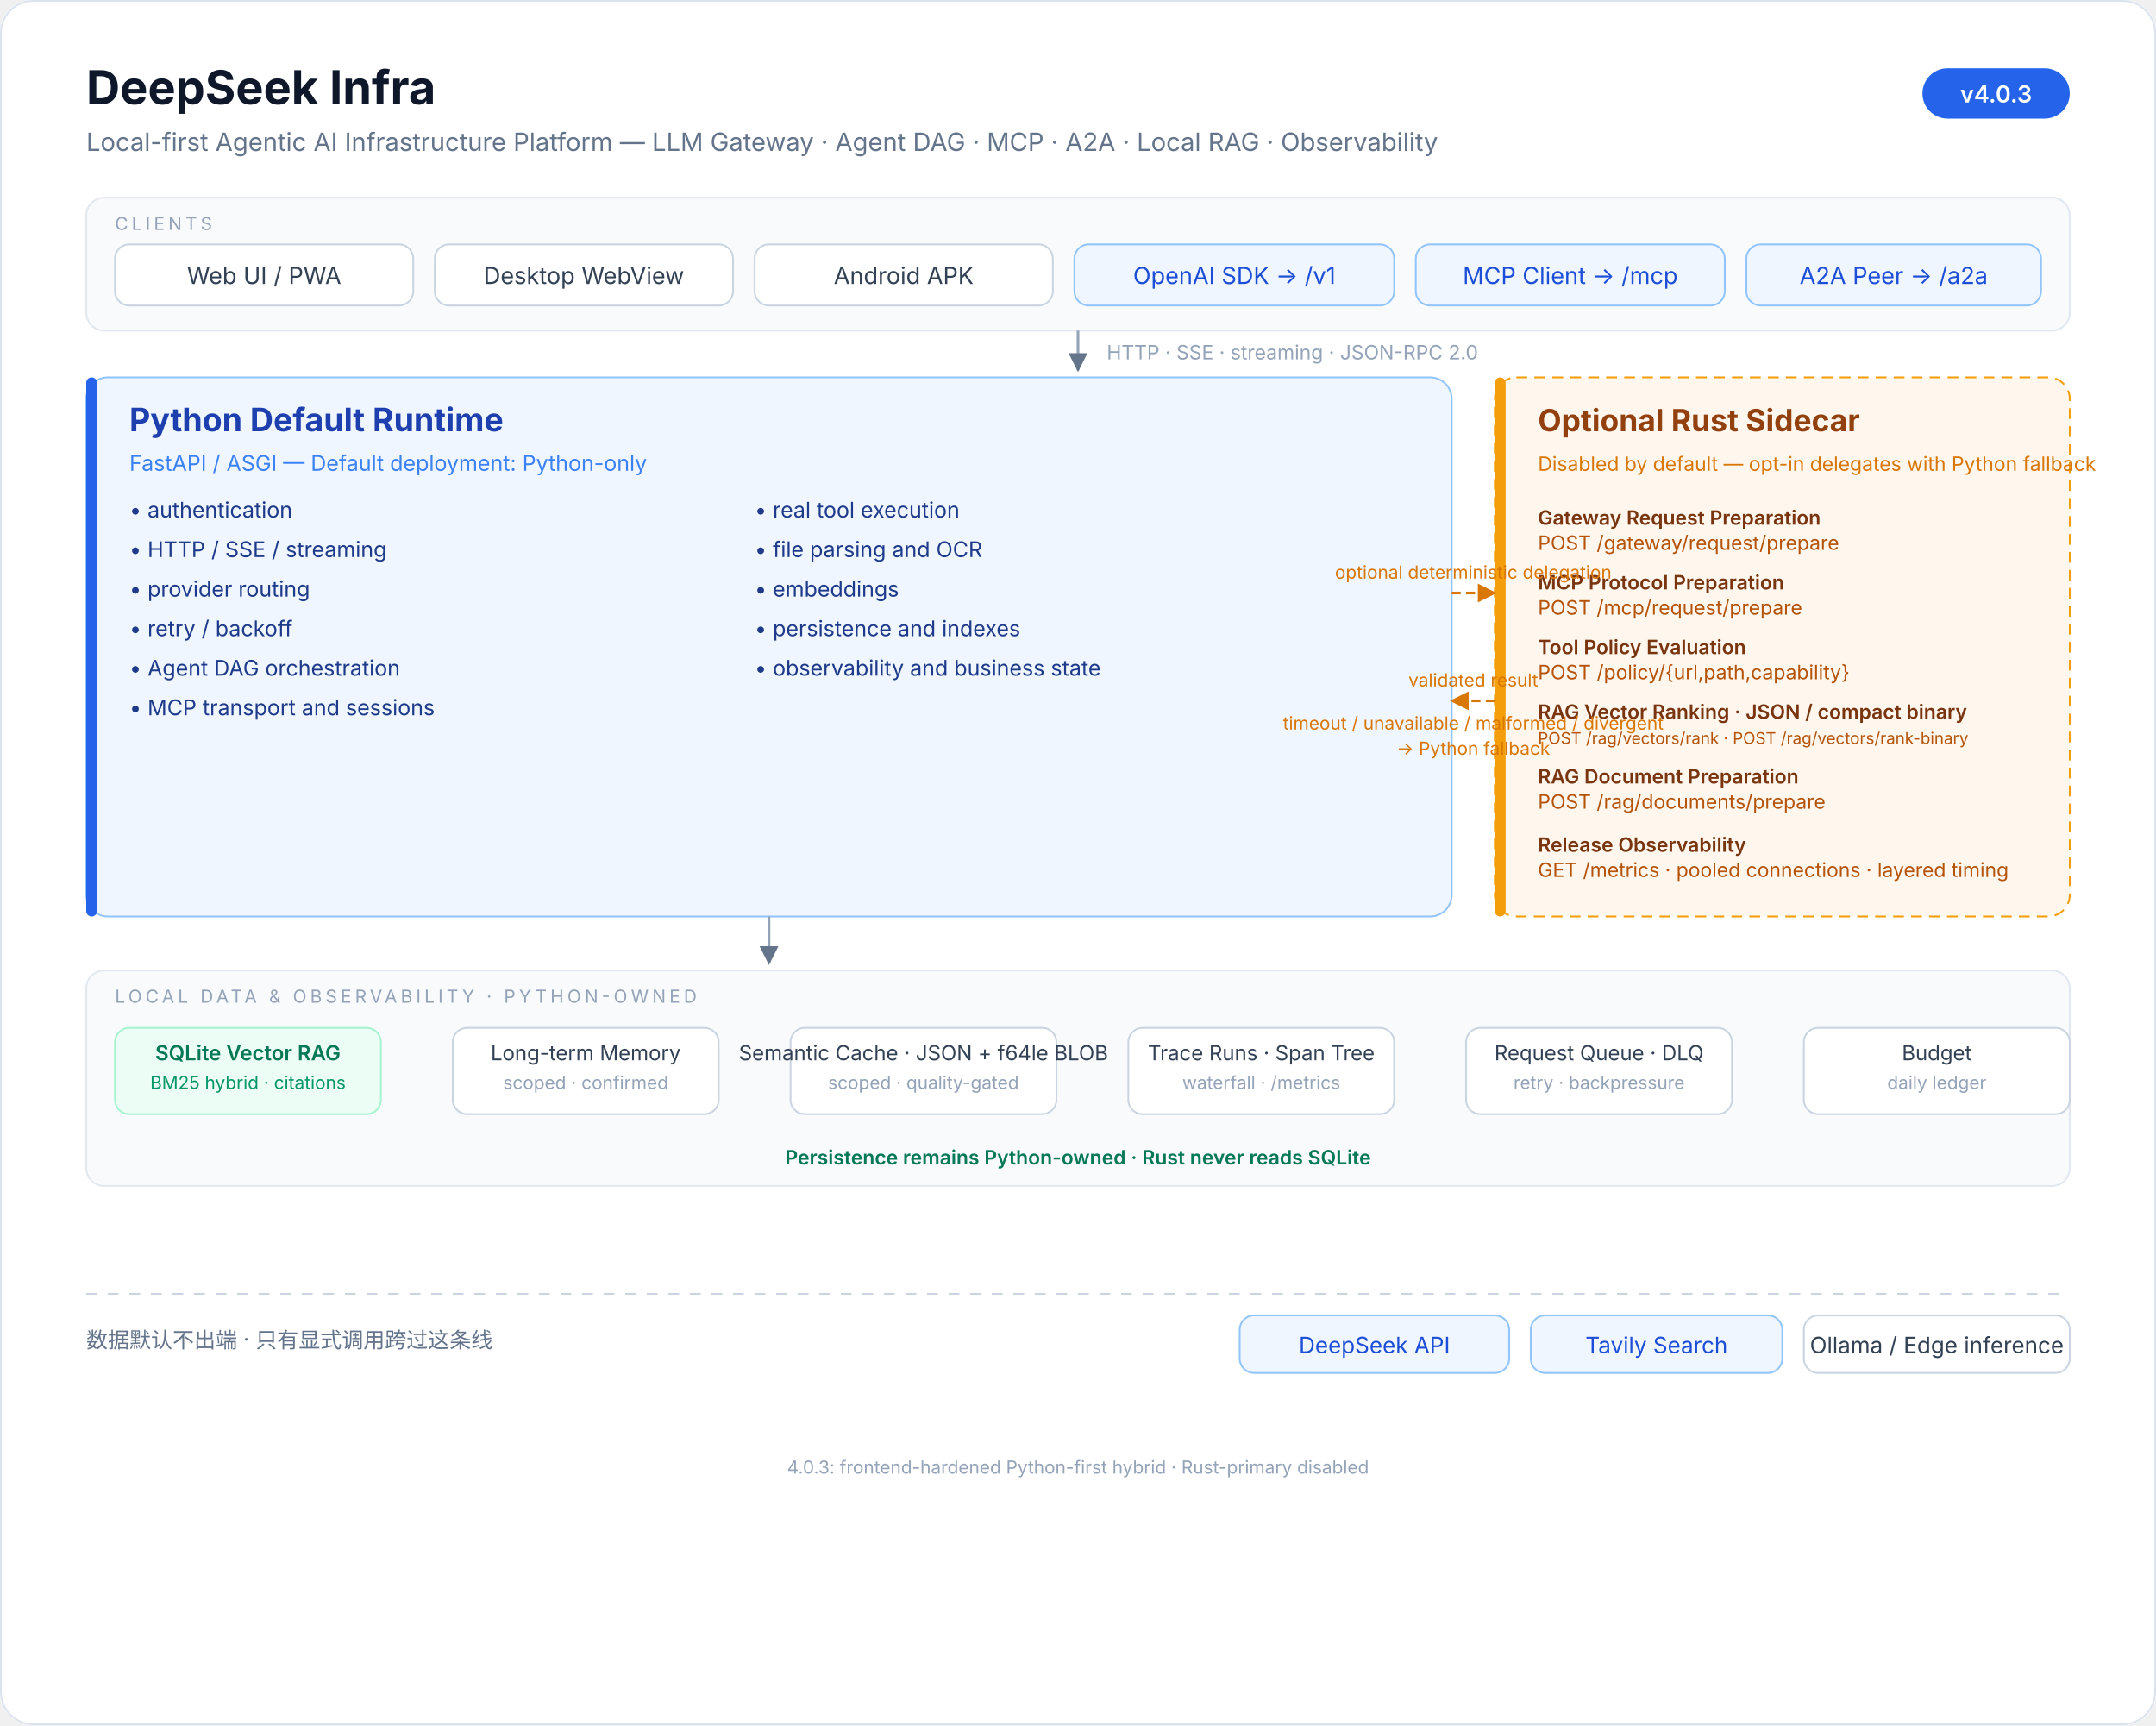
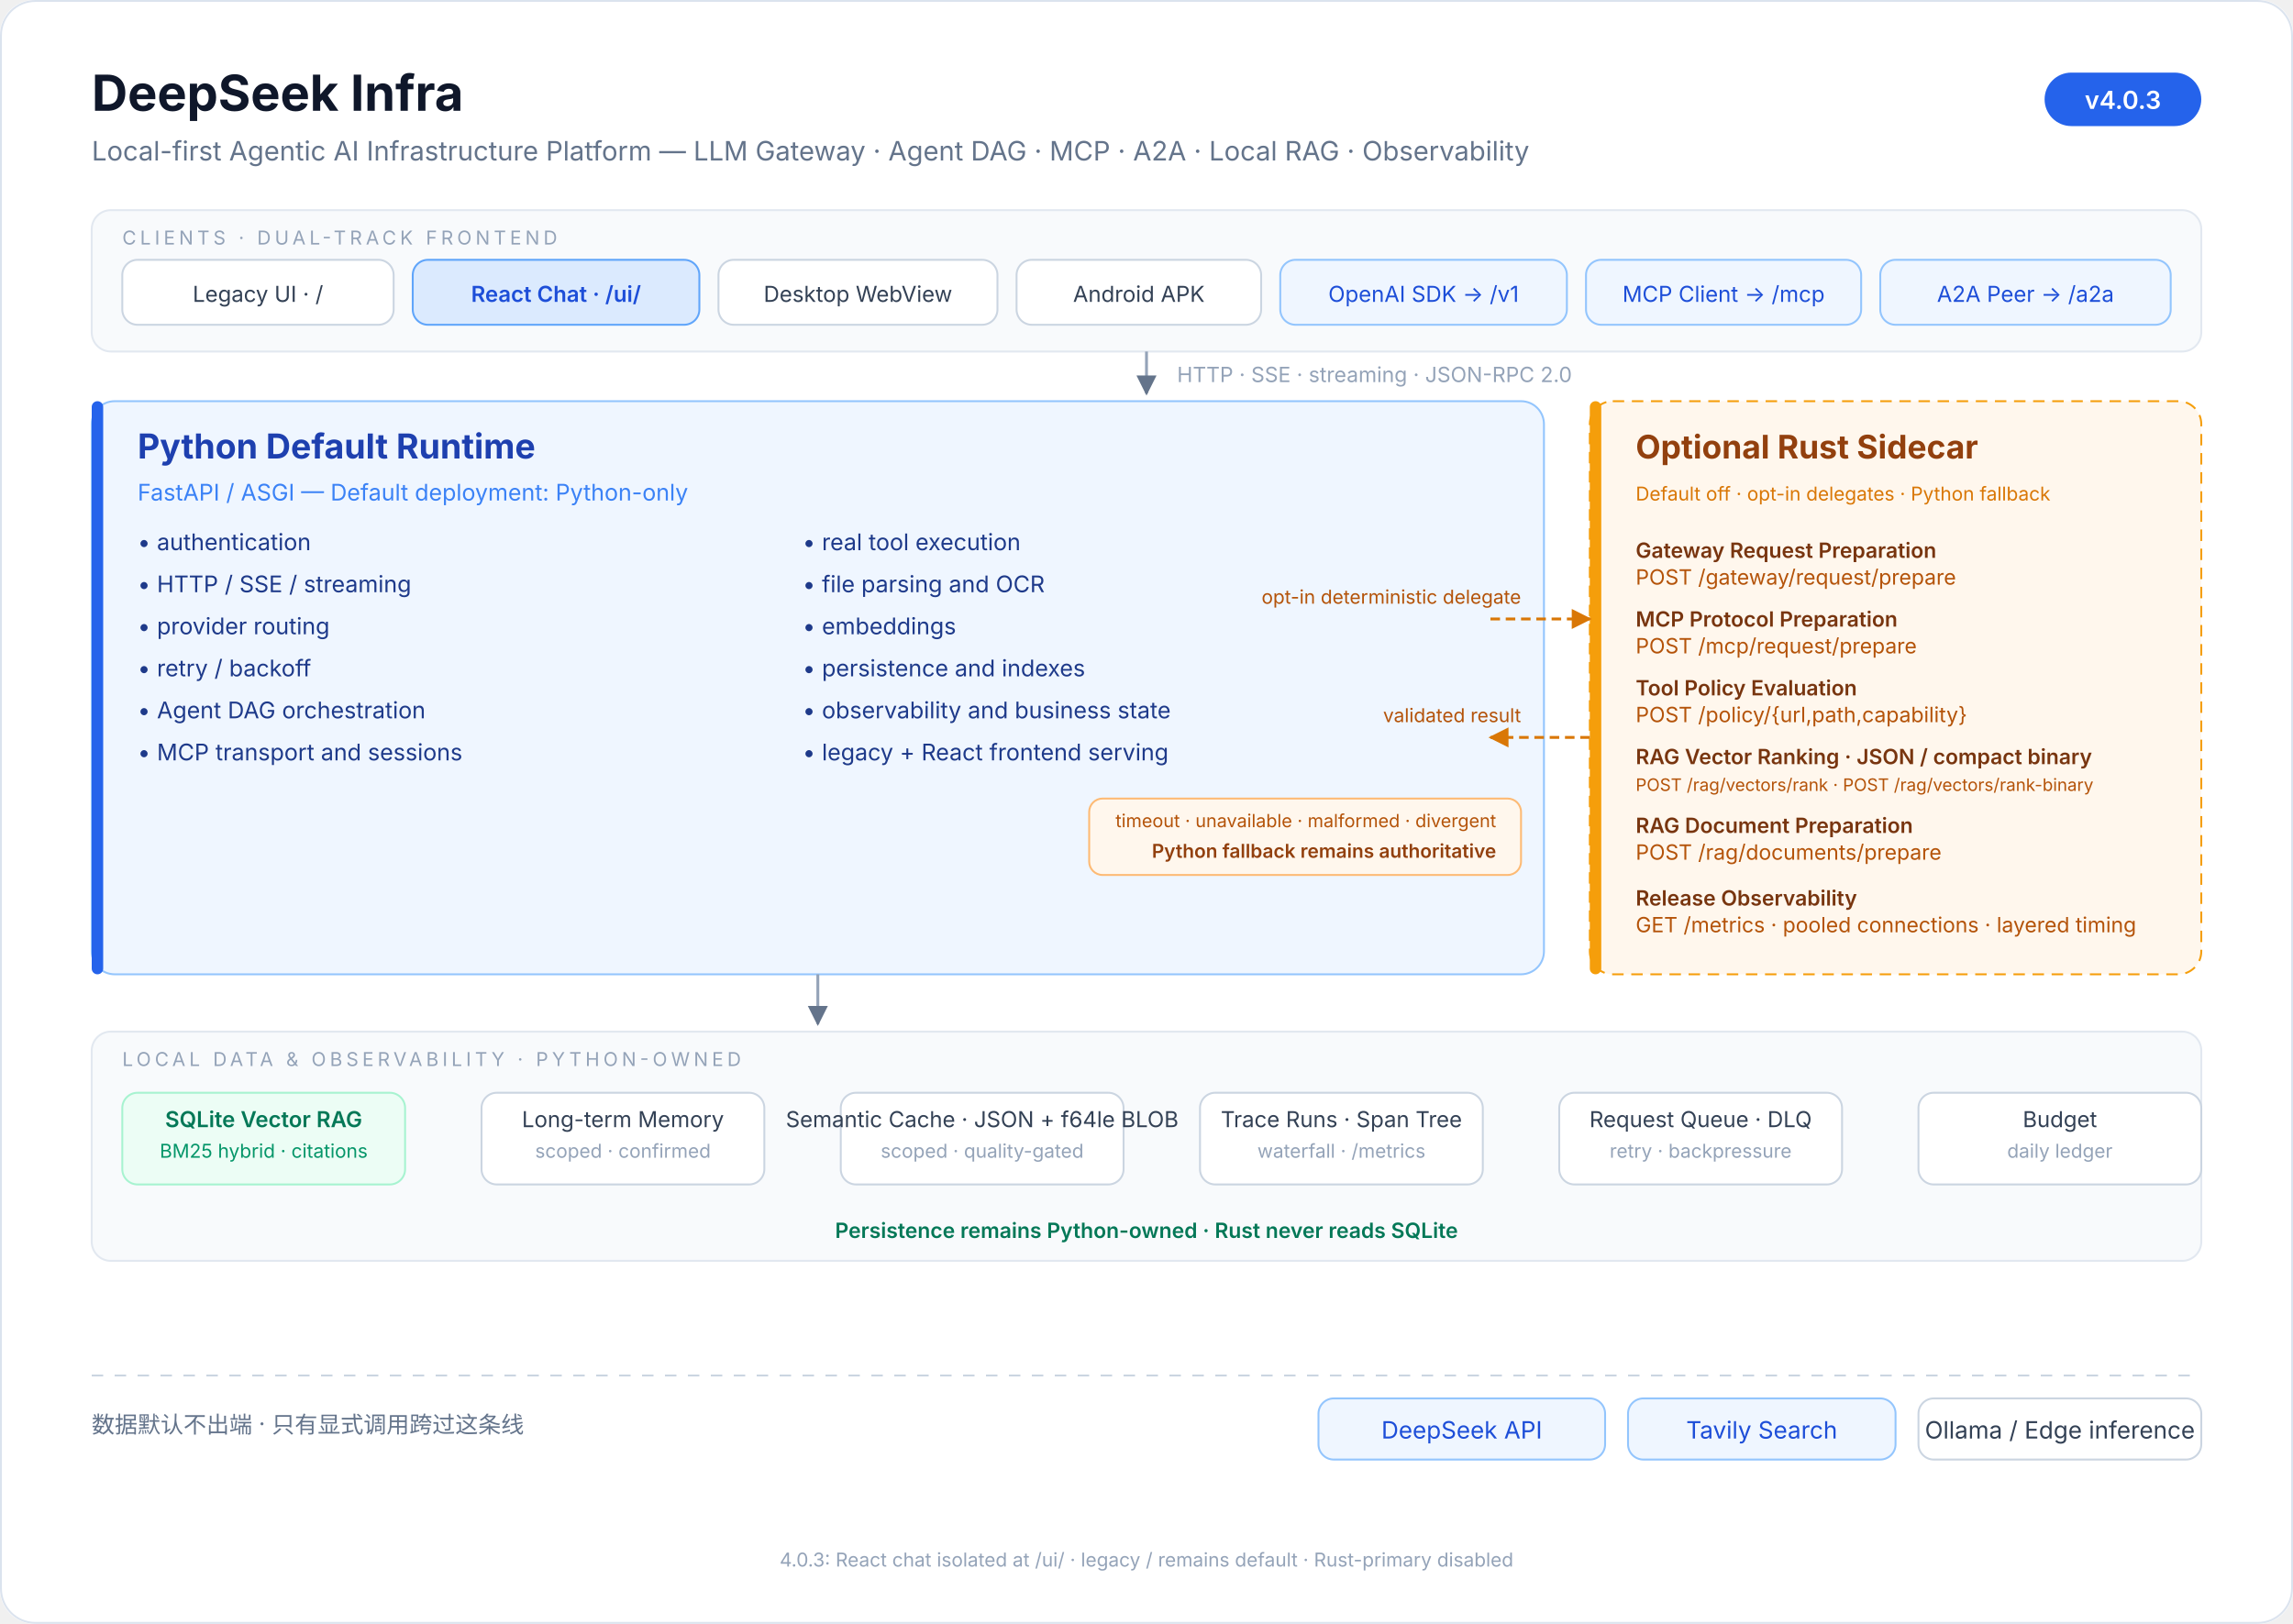
- <svg xmlns="http://www.w3.org/2000/svg" viewBox="0 0 1200 960" font-family="ui-sans-serif, system-ui, -apple-system, 'Segoe UI', 'PingFang SC', 'Microsoft YaHei', sans-serif">
+ <svg xmlns="http://www.w3.org/2000/svg" viewBox="0 0 1200 850" font-family="ui-sans-serif, system-ui, -apple-system, 'Segoe UI', 'PingFang SC', 'Microsoft YaHei', sans-serif">
  <defs>
    <marker id="arrow" viewBox="0 0 10 10" refX="9" refY="5" markerWidth="7" markerHeight="7" orient="auto-start-reverse">
      <path d="M 0 0 L 10 5 L 0 10 z" fill="#64748b" />
    </marker>
    <marker id="rust-arrow" viewBox="0 0 10 10" refX="9" refY="5" markerWidth="7" markerHeight="7" orient="auto-start-reverse">
      <path d="M 0 0 L 10 5 L 0 10 z" fill="#d97706" />
    </marker>
  </defs>
-   <rect x="0" y="0" width="1200" height="960" rx="18" fill="#ffffff" />
-   <rect x="0.5" y="0.5" width="1199" height="959" rx="18" fill="none" stroke="#dbe3ee" />
+   <rect x="0" y="0" width="1200" height="850" rx="18" fill="#ffffff" />
+   <rect x="0.5" y="0.5" width="1199" height="849" rx="18" fill="none" stroke="#dbe3ee" />
  <text x="48" y="58" font-size="26" font-weight="700" fill="#0f172a">DeepSeek Infra</text>
  <text x="48" y="84" font-size="14" fill="#64748b">Local-first Agentic AI Infrastructure Platform — LLM Gateway · Agent DAG · MCP · A2A · Local RAG · Observability</text>
  <rect x="1070" y="38" width="82" height="28" rx="14" fill="#2563eb" />
  <text x="1111" y="57" font-size="13" font-weight="600" fill="#ffffff" text-anchor="middle">v4.0.3</text>
  <rect x="48" y="110" width="1104" height="74" rx="10" fill="#f8fafc" stroke="#e2e8f0" />
-   <text x="64" y="128" font-size="10" letter-spacing="2" fill="#94a3b8">CLIENTS</text>
-   <g font-size="13" fill="#334155" text-anchor="middle">
-     <rect x="64" y="136" width="166" height="34" rx="8" fill="#ffffff" stroke="#cbd5e1" />
-     <text x="147" y="158">Web UI / PWA</text>
-     <rect x="242" y="136" width="166" height="34" rx="8" fill="#ffffff" stroke="#cbd5e1" />
-     <text x="325" y="158">Desktop WebView</text>
-     <rect x="420" y="136" width="166" height="34" rx="8" fill="#ffffff" stroke="#cbd5e1" />
-     <text x="503" y="158">Android APK</text>
-     <rect x="598" y="136" width="178" height="34" rx="8" fill="#eff6ff" stroke="#93c5fd" />
-     <text x="687" y="158" fill="#1d4ed8">OpenAI SDK → /v1</text>
-     <rect x="788" y="136" width="172" height="34" rx="8" fill="#eff6ff" stroke="#93c5fd" />
-     <text x="874" y="158" fill="#1d4ed8">MCP Client → /mcp</text>
-     <rect x="972" y="136" width="164" height="34" rx="8" fill="#eff6ff" stroke="#93c5fd" />
-     <text x="1054" y="158" fill="#1d4ed8">A2A Peer → /a2a</text>
+   <text x="64" y="128" font-size="10" letter-spacing="2" fill="#94a3b8">CLIENTS · DUAL-TRACK FRONTEND</text>
+   <g font-size="11.5" fill="#334155" text-anchor="middle">
+     <rect x="64" y="136" width="142" height="34" rx="8" fill="#ffffff" stroke="#cbd5e1" />
+     <text x="135" y="158">Legacy UI · /</text>
+     <rect x="216" y="136" width="150" height="34" rx="8" fill="#dbeafe" stroke="#60a5fa" />
+     <text x="291" y="158" fill="#1d4ed8" font-weight="600">React Chat · /ui/</text>
+     <rect x="376" y="136" width="146" height="34" rx="8" fill="#ffffff" stroke="#cbd5e1" />
+     <text x="449" y="158">Desktop WebView</text>
+     <rect x="532" y="136" width="128" height="34" rx="8" fill="#ffffff" stroke="#cbd5e1" />
+     <text x="596" y="158">Android APK</text>
+     <rect x="670" y="136" width="150" height="34" rx="8" fill="#eff6ff" stroke="#93c5fd" />
+     <text x="745" y="158" fill="#1d4ed8">OpenAI SDK → /v1</text>
+     <rect x="830" y="136" width="144" height="34" rx="8" fill="#eff6ff" stroke="#93c5fd" />
+     <text x="902" y="158" fill="#1d4ed8">MCP Client → /mcp</text>
+     <rect x="984" y="136" width="152" height="34" rx="8" fill="#eff6ff" stroke="#93c5fd" />
+     <text x="1060" y="158" fill="#1d4ed8">A2A Peer → /a2a</text>
  </g>
  <line x1="600" y1="184" x2="600" y2="206" stroke="#94a3b8" stroke-width="1.5" marker-end="url(#arrow)" />
  <text x="616" y="200" font-size="11" fill="#94a3b8">HTTP · SSE · streaming · JSON-RPC 2.0</text>
  <rect x="48" y="210" width="760" height="300" rx="12" fill="#eff6ff" stroke="#93c5fd" />
  <rect x="48" y="210" width="6" height="300" rx="3" fill="#2563eb" />
  <text x="72" y="240" font-size="18" font-weight="700" fill="#1e40af">Python Default Runtime</text>
  <text x="72" y="262" font-size="12" fill="#3b82f6">FastAPI / ASGI — Default deployment: Python-only</text>
  <g font-size="12" fill="#1e3a8a">
    <text x="72" y="288">• authentication</text>
    <text x="72" y="310">• HTTP / SSE / streaming</text>
    <text x="72" y="332">• provider routing</text>
    <text x="72" y="354">• retry / backoff</text>
    <text x="72" y="376">• Agent DAG orchestration</text>
    <text x="72" y="398">• MCP transport and sessions</text>
    <text x="420" y="288">• real tool execution</text>
    <text x="420" y="310">• file parsing and OCR</text>
    <text x="420" y="332">• embeddings</text>
    <text x="420" y="354">• persistence and indexes</text>
    <text x="420" y="376">• observability and business state</text>
+     <text x="420" y="398">• legacy + React frontend serving</text>
  </g>
  <rect x="832" y="210" width="320" height="300" rx="12" fill="#fff7ed" stroke="#f59e0b" stroke-dasharray="6 4" />
  <rect x="832" y="210" width="6" height="300" rx="3" fill="#f59e0b" />
  <text x="856" y="240" font-size="17" font-weight="700" fill="#92400e">Optional Rust Sidecar</text>
-   <text x="856" y="262" font-size="11" fill="#d97706">Disabled by default — opt-in delegates with Python fallback</text>
+   <text x="856" y="262" font-size="10" fill="#d97706">Default off · opt-in delegates · Python fallback</text>
  <g font-size="11" fill="#78350f">
    <text x="856" y="292" font-weight="600">Gateway Request Preparation</text>
    <text x="856" y="306" fill="#b45309">POST /gateway/request/prepare</text>
    <text x="856" y="328" font-weight="600">MCP Protocol Preparation</text>
    <text x="856" y="342" fill="#b45309">POST /mcp/request/prepare</text>
    <text x="856" y="364" font-weight="600">Tool Policy Evaluation</text>
    <text x="856" y="378" fill="#b45309">POST /policy/{url,path,capability}</text>
    <text x="856" y="400" font-weight="600">RAG Vector Ranking · JSON / compact binary</text>
    <text x="856" y="414" font-size="9" fill="#b45309">POST /rag/vectors/rank · POST /rag/vectors/rank-binary</text>
    <text x="856" y="436" font-weight="600">RAG Document Preparation</text>
    <text x="856" y="450" fill="#b45309">POST /rag/documents/prepare</text>
    <text x="856" y="474" font-weight="600">Release Observability</text>
    <text x="856" y="488" fill="#b45309">GET /metrics · pooled connections · layered timing</text>
  </g>
-   <line x1="808" y1="330" x2="832" y2="330" stroke="#d97706" stroke-width="1.5" stroke-dasharray="5 3" marker-end="url(#rust-arrow)" />
-   <text x="820" y="322" font-size="10" fill="#d97706" text-anchor="middle">optional deterministic delegation</text>
-   <line x1="832" y1="390" x2="808" y2="390" stroke="#d97706" stroke-width="1.5" stroke-dasharray="5 3" marker-end="url(#rust-arrow)" />
-   <text x="820" y="382" font-size="10" fill="#d97706" text-anchor="middle">validated result</text>
-   <text x="820" y="406" font-size="10" fill="#d97706" text-anchor="middle">timeout / unavailable / malformed / divergent</text>
-   <text x="820" y="420" font-size="10" fill="#d97706" text-anchor="middle">→ Python fallback</text>
+   <text x="796" y="316" font-size="10" fill="#b45309" text-anchor="end">opt-in deterministic delegate</text>
+   <line x1="780" y1="324" x2="832" y2="324" stroke="#d97706" stroke-width="1.5" stroke-dasharray="5 3" marker-end="url(#rust-arrow)" />
+   <line x1="832" y1="386" x2="780" y2="386" stroke="#d97706" stroke-width="1.5" stroke-dasharray="5 3" marker-end="url(#rust-arrow)" />
+   <text x="796" y="378" font-size="10" fill="#b45309" text-anchor="end">validated result</text>
+   <rect x="570" y="418" width="226" height="40" rx="7" fill="#fff7ed" stroke="#fdba74" />
+   <text x="783" y="433" font-size="9.5" fill="#b45309" text-anchor="end">timeout · unavailable · malformed · divergent</text>
+   <text x="783" y="449" font-size="10" fill="#92400e" text-anchor="end" font-weight="600">Python fallback remains authoritative</text>
  <line x1="428" y1="510" x2="428" y2="536" stroke="#94a3b8" stroke-width="1.5" marker-end="url(#arrow)" />
  <rect x="48" y="540" width="1104" height="120" rx="10" fill="#f8fafc" stroke="#e2e8f0" />
  <text x="64" y="558" font-size="10" letter-spacing="2" fill="#94a3b8">LOCAL DATA &amp; OBSERVABILITY · PYTHON-OWNED</text>
  <g font-size="11.5" fill="#334155" text-anchor="middle">
    <rect x="64" y="572" width="148" height="48" rx="8" fill="#ecfdf5" stroke="#a7f3d0" />
    <text x="138" y="590" fill="#047857" font-weight="600">SQLite Vector RAG</text>
    <text x="138" y="606" font-size="10" fill="#059669">BM25 hybrid · citations</text>
    <rect x="252" y="572" width="148" height="48" rx="8" fill="#ffffff" stroke="#cbd5e1" />
    <text x="326" y="590">Long-term Memory</text>
    <text x="326" y="606" font-size="10" fill="#94a3b8">scoped · confirmed</text>
    <rect x="440" y="572" width="148" height="48" rx="8" fill="#ffffff" stroke="#cbd5e1" />
    <text x="514" y="590">Semantic Cache · JSON + f64le BLOB</text>
    <text x="514" y="606" font-size="10" fill="#94a3b8">scoped · quality-gated</text>
    <rect x="628" y="572" width="148" height="48" rx="8" fill="#ffffff" stroke="#cbd5e1" />
    <text x="702" y="590">Trace Runs · Span Tree</text>
    <text x="702" y="606" font-size="10" fill="#94a3b8">waterfall · /metrics</text>
    <rect x="816" y="572" width="148" height="48" rx="8" fill="#ffffff" stroke="#cbd5e1" />
    <text x="890" y="590">Request Queue · DLQ</text>
    <text x="890" y="606" font-size="10" fill="#94a3b8">retry · backpressure</text>
    <rect x="1004" y="572" width="148" height="48" rx="8" fill="#ffffff" stroke="#cbd5e1" />
    <text x="1078" y="590">Budget</text>
    <text x="1078" y="606" font-size="10" fill="#94a3b8">daily ledger</text>
  </g>
  <text x="600" y="648" font-size="11" fill="#047857" text-anchor="middle" font-weight="600">Persistence remains Python-owned · Rust never reads SQLite</text>
  <line x1="48" y1="720" x2="1152" y2="720" stroke="#cbd5e1" stroke-dasharray="6 6" />
  <text x="48" y="750" font-size="12" fill="#64748b">数据默认不出端 · 只有显式调用跨过这条线</text>
  <g font-size="12.5" text-anchor="middle">
    <rect x="690" y="732" width="150" height="32" rx="8" fill="#eff6ff" stroke="#93c5fd" />
    <text x="765" y="753" fill="#1d4ed8">DeepSeek API</text>
    <rect x="852" y="732" width="140" height="32" rx="8" fill="#eff6ff" stroke="#93c5fd" />
    <text x="922" y="753" fill="#1d4ed8">Tavily Search</text>
    <rect x="1004" y="732" width="148" height="32" rx="8" fill="#ffffff" stroke="#cbd5e1" />
    <text x="1078" y="753" fill="#334155">Ollama / Edge inference</text>
  </g>
-   <text x="600" y="820" font-size="10" fill="#94a3b8" text-anchor="middle">4.0.3: frontend-hardened Python-first hybrid · Rust-primary disabled</text>
+   <text x="600" y="820" font-size="10" fill="#94a3b8" text-anchor="middle">4.0.3: React chat isolated at /ui/ · legacy / remains default · Rust-primary disabled</text>
</svg>
